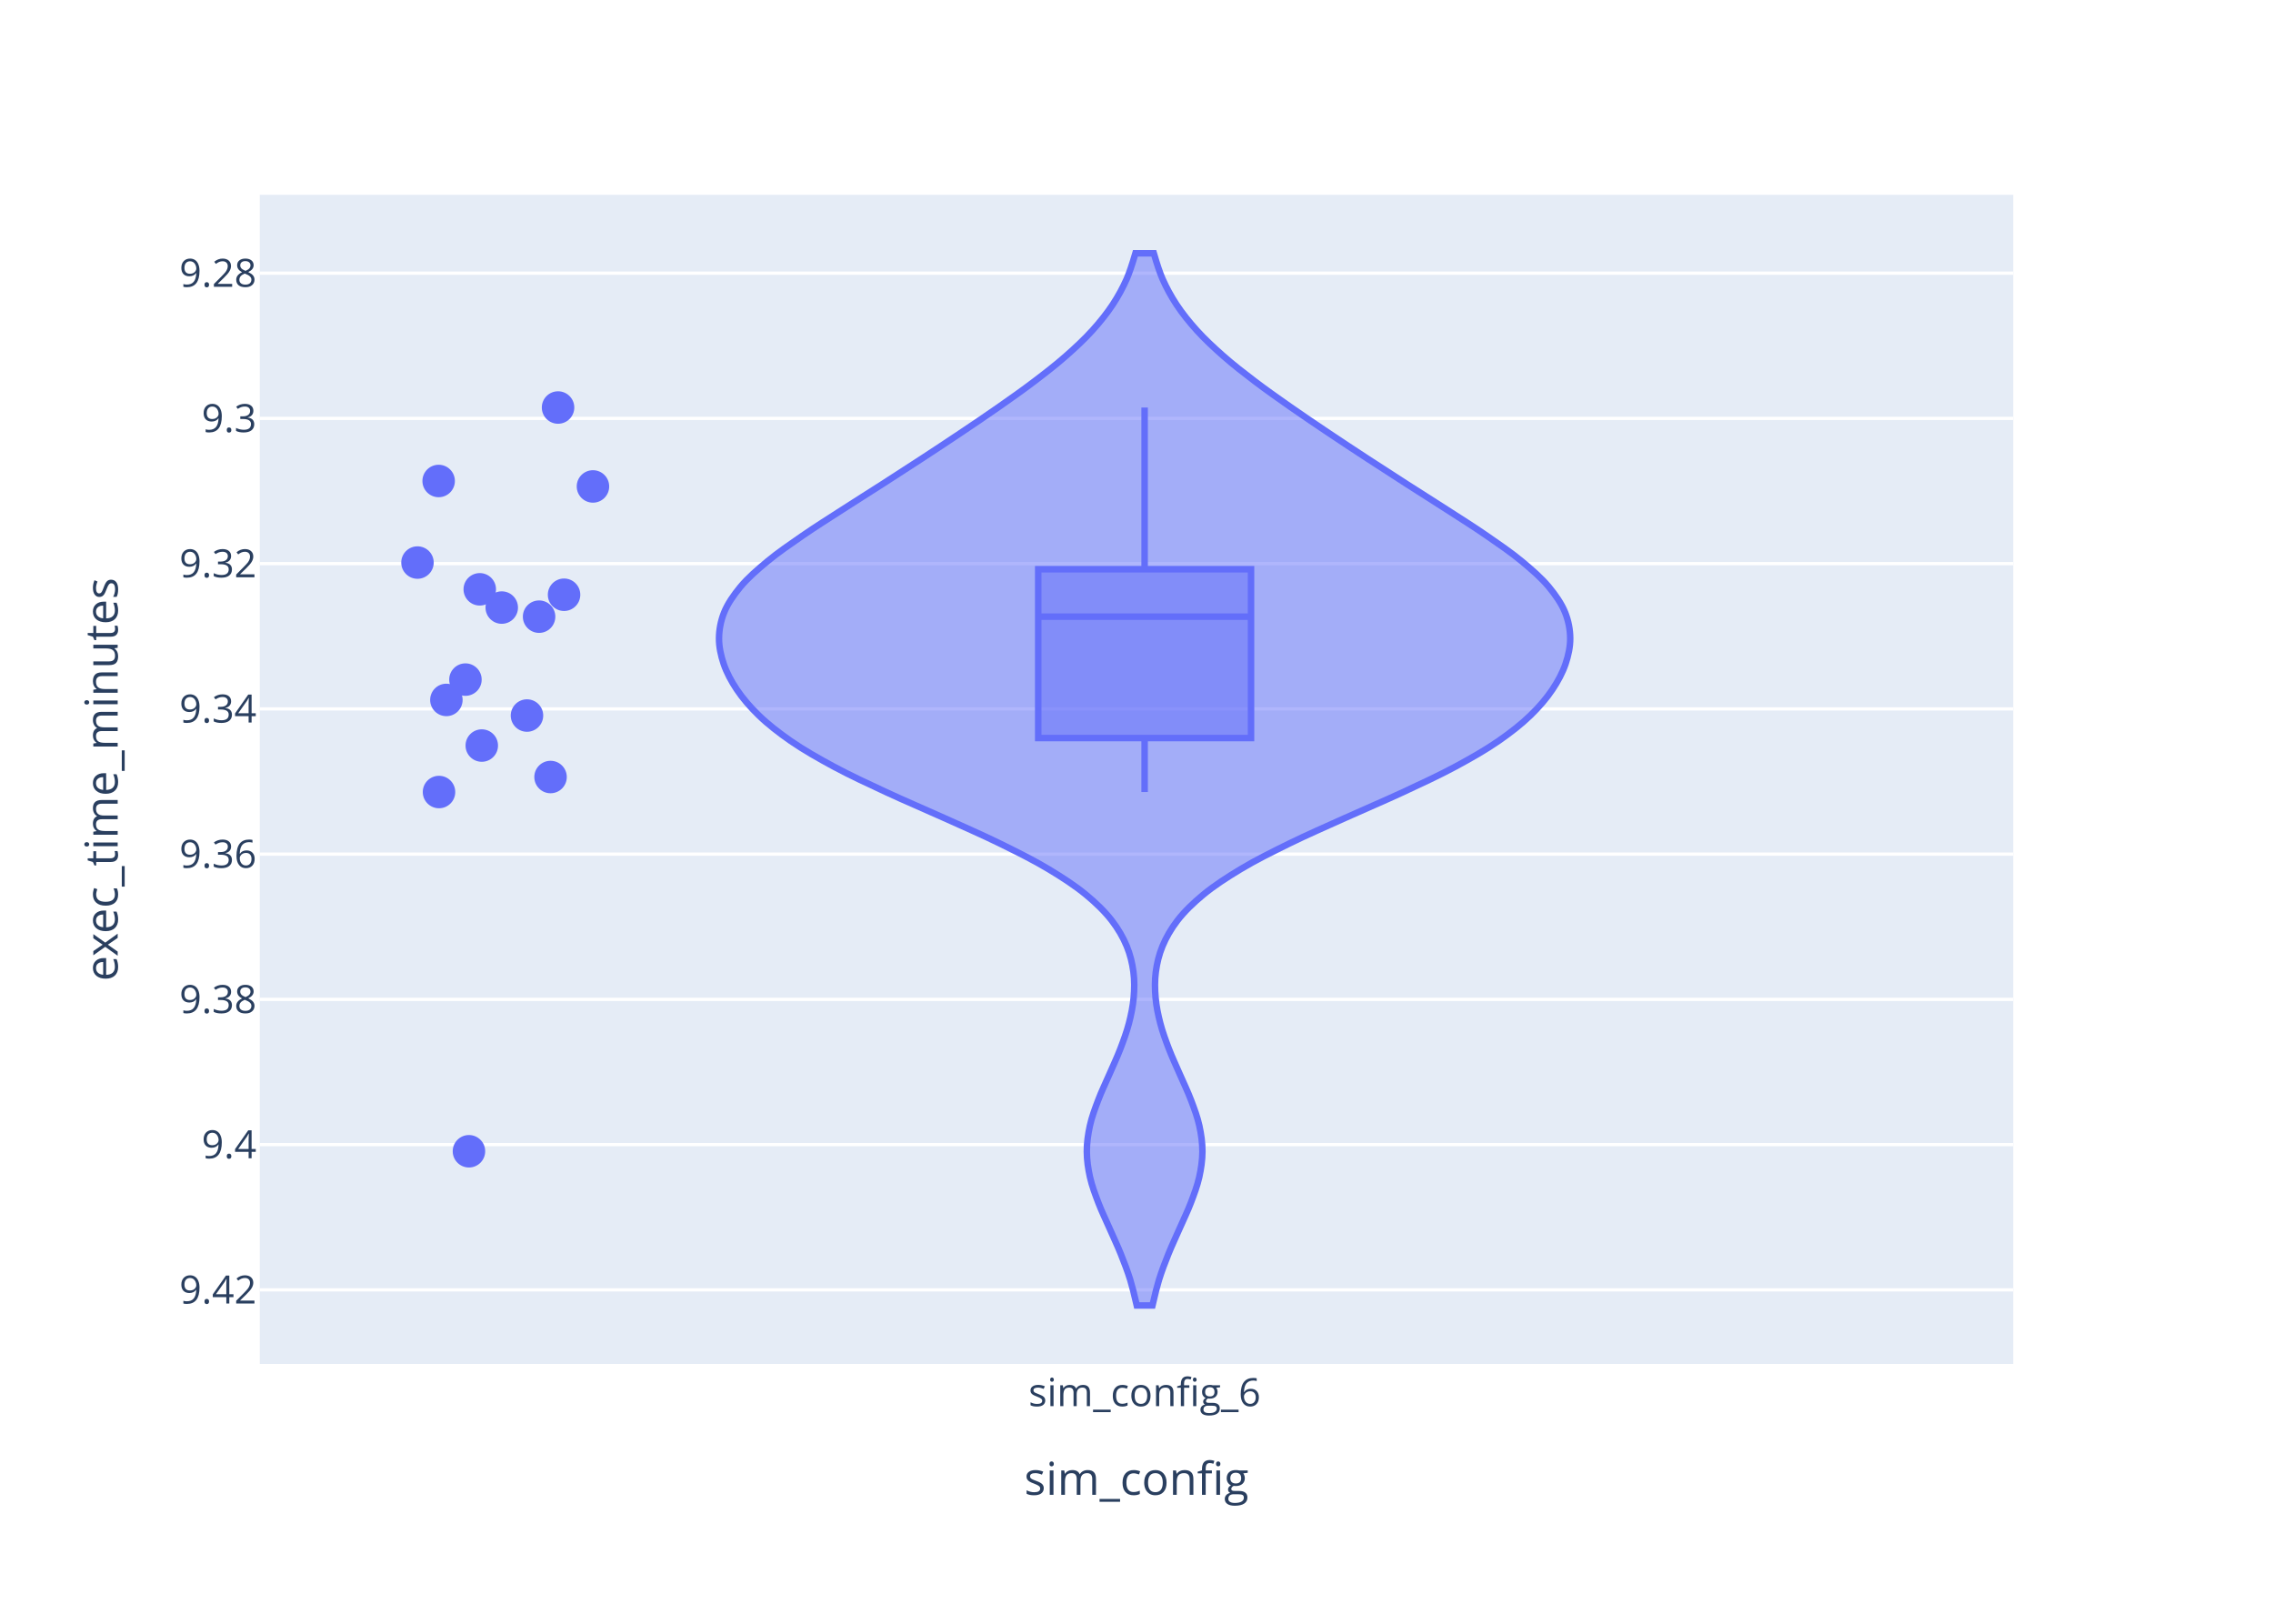
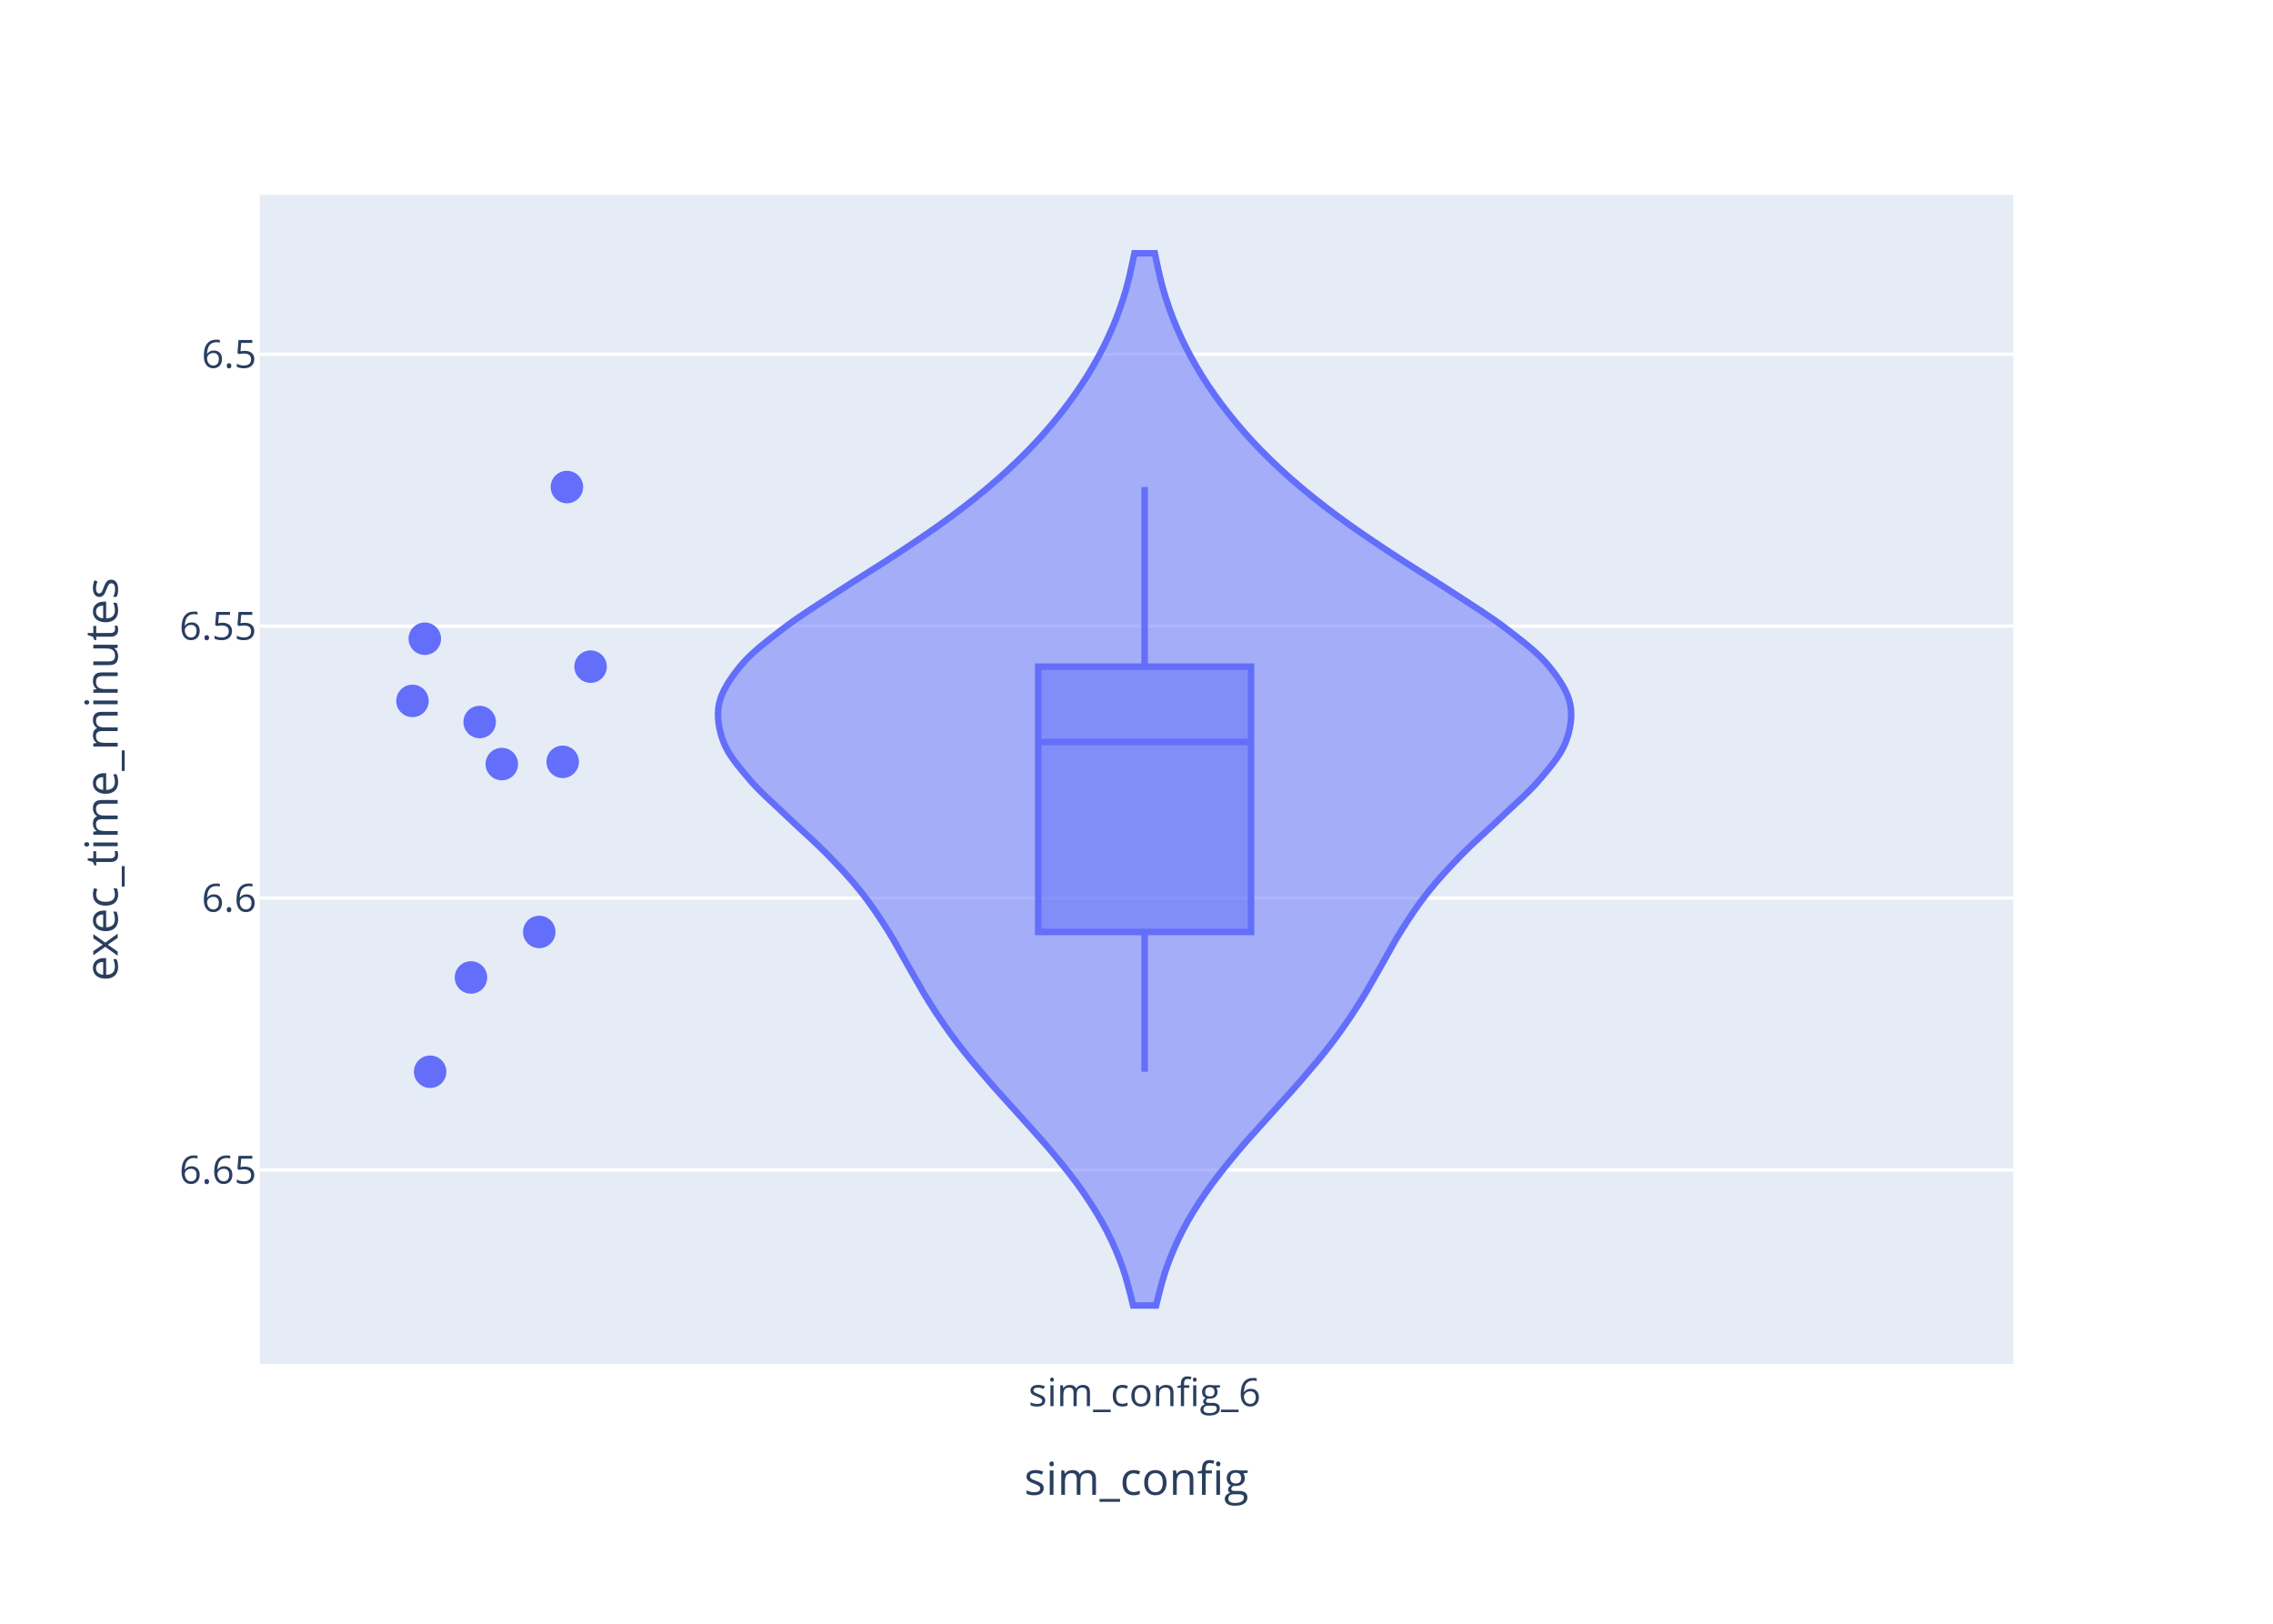
<svg xmlns="http://www.w3.org/2000/svg" class="main-svg" width="700" height="500" style="" viewBox="0 0 700 500">
  <rect x="0" y="0" width="700" height="500" style="fill: rgb(255, 255, 255); fill-opacity: 1;" />
-   <defs id="defs-a13c65">
+   <defs id="defs-d088ca">
    <g class="clips">
-       <clipPath id="clipa13c65xyplot" class="plotclip">
+       <clipPath id="clipd088caxyplot" class="plotclip">
        <rect width="540" height="360" />
      </clipPath>
-       <clipPath class="axesclip" id="clipa13c65x">
+       <clipPath class="axesclip" id="clipd088cax">
        <rect x="80" y="0" width="540" height="500" />
      </clipPath>
-       <clipPath class="axesclip" id="clipa13c65y">
+       <clipPath class="axesclip" id="clipd088cay">
        <rect x="0" y="60" width="700" height="360" />
      </clipPath>
-       <clipPath class="axesclip" id="clipa13c65xy">
+       <clipPath class="axesclip" id="clipd088caxy">
        <rect x="80" y="60" width="540" height="360" />
      </clipPath>
    </g>
    <g class="gradients" />
    <g class="patterns" />
  </defs>
  <g class="bglayer">
    <rect class="bg" x="80" y="60" width="540" height="360" style="fill: rgb(229, 236, 246); fill-opacity: 1; stroke-width: 0;" />
  </g>
  <g class="layer-below">
    <g class="imagelayer" />
    <g class="shapelayer" />
  </g>
  <g class="cartesianlayer">
    <g class="subplot xy">
      <g class="layer-subplot">
        <g class="shapelayer" />
        <g class="imagelayer" />
      </g>
      <g class="minor-gridlayer">
        <g class="x" />
        <g class="y" />
      </g>
      <g class="gridlayer">
        <g class="x" />
        <g class="y">
-           <path class="ygrid crisp" transform="translate(0,397.19)" d="M80,0h540" style="stroke: rgb(255, 255, 255); stroke-opacity: 1; stroke-width: 1px;" />
-           <path class="ygrid crisp" transform="translate(0,352.46)" d="M80,0h540" style="stroke: rgb(255, 255, 255); stroke-opacity: 1; stroke-width: 1px;" />
-           <path class="ygrid crisp" transform="translate(0,307.74)" d="M80,0h540" style="stroke: rgb(255, 255, 255); stroke-opacity: 1; stroke-width: 1px;" />
-           <path class="ygrid crisp" transform="translate(0,263.01)" d="M80,0h540" style="stroke: rgb(255, 255, 255); stroke-opacity: 1; stroke-width: 1px;" />
-           <path class="ygrid crisp" transform="translate(0,218.29)" d="M80,0h540" style="stroke: rgb(255, 255, 255); stroke-opacity: 1; stroke-width: 1px;" />
-           <path class="ygrid crisp" transform="translate(0,173.56)" d="M80,0h540" style="stroke: rgb(255, 255, 255); stroke-opacity: 1; stroke-width: 1px;" />
-           <path class="ygrid crisp" transform="translate(0,128.84)" d="M80,0h540" style="stroke: rgb(255, 255, 255); stroke-opacity: 1; stroke-width: 1px;" />
-           <path class="ygrid crisp" transform="translate(0,84.11)" d="M80,0h540" style="stroke: rgb(255, 255, 255); stroke-opacity: 1; stroke-width: 1px;" />
+           <path class="ygrid crisp" transform="translate(0,360.27)" d="M80,0h540" style="stroke: rgb(255, 255, 255); stroke-opacity: 1; stroke-width: 1px;" />
+           <path class="ygrid crisp" transform="translate(0,276.54)" d="M80,0h540" style="stroke: rgb(255, 255, 255); stroke-opacity: 1; stroke-width: 1px;" />
+           <path class="ygrid crisp" transform="translate(0,192.8)" d="M80,0h540" style="stroke: rgb(255, 255, 255); stroke-opacity: 1; stroke-width: 1px;" />
+           <path class="ygrid crisp" transform="translate(0,109.07)" d="M80,0h540" style="stroke: rgb(255, 255, 255); stroke-opacity: 1; stroke-width: 1px;" />
        </g>
      </g>
      <g class="zerolinelayer" />
      <g class="layer-between">
        <g class="shapelayer" />
        <g class="imagelayer" />
      </g>
      <path class="xlines-below" />
      <path class="ylines-below" />
      <g class="overlines-below" />
      <g class="xaxislayer-below" />
      <g class="yaxislayer-below" />
      <g class="overaxes-below" />
-       <g class="plot" transform="translate(80,60)" clip-path="url(#clipa13c65xyplot)">
+       <g class="plot" transform="translate(80,60)" clip-path="url(#clipd088caxyplot)">
        <g class="violinlayer mlayer">
          <g class="trace violins" style="opacity: 1;">
-             <path class="violin" d="M275.33,18Q276.88,23.31 278.02,25.9C279.2,28.58 280.64,31.23 282.33,33.8C284.12,36.51 286.24,39.15 288.55,41.71C291.01,44.43 293.81,47.04 296.73,49.61C299.8,52.32 303.16,54.92 306.57,57.51C310.1,60.19 313.82,62.8 317.55,65.41C321.35,68.07 325.26,70.7 329.17,73.32C333.12,75.97 337.11,78.6 341.12,81.22C345.16,83.86 349.24,86.49 353.33,89.12C357.44,91.76 361.61,94.37 365.71,97.02C369.77,99.64 373.92,102.24 377.81,104.93C381.55,107.52 385.34,110.09 388.64,112.83C391.69,115.37 394.69,117.95 396.99,120.73C399.06,123.24 400.91,125.89 402.01,128.63C403.03,131.17 403.55,133.9 403.57,136.54C403.59,139.17 403,141.87 402.13,144.44C401.21,147.14 399.78,149.8 398.08,152.34C396.25,155.08 393.96,157.72 391.37,160.24C388.51,163.02 385.14,165.63 381.52,168.15C377.51,170.93 372.95,173.51 368.25,176.05C363.17,178.79 357.58,181.36 352.03,183.95C346.27,186.63 340.16,189.2 334.3,191.85C328.5,194.47 322.55,197.05 317.03,199.76C311.82,202.32 306.64,204.89 302.04,207.66C297.86,210.18 293.86,212.76 290.49,215.56C287.48,218.06 284.75,220.68 282.61,223.46C280.67,225.98 279.12,228.65 278,231.37C276.94,233.93 276.3,236.61 275.95,239.27C275.6,241.88 275.64,244.55 275.87,247.17C276.1,249.81 276.65,252.46 277.32,255.07C278.01,257.73 278.98,260.36 279.98,262.98C281,265.64 282.24,268.25 283.38,270.88C284.52,273.51 285.8,276.12 286.8,278.78C287.79,281.39 288.78,284.02 289.36,286.68C289.93,289.29 290.31,291.95 290.3,294.59C290.29,297.22 289.9,299.88 289.32,302.49C288.72,305.15 287.73,307.78 286.73,310.39C285.72,313.05 284.43,315.66 283.28,318.29C282.13,320.93 280.87,323.55 279.81,326.2C278.76,328.82 277.75,331.45 276.93,334.1Q276.12,336.71 274.91,342L270.09,342Q268.88,336.71 268.07,334.1C267.25,331.45 266.24,328.82 265.19,326.2C264.13,323.55 262.87,320.93 261.72,318.29C260.57,315.66 259.28,313.05 258.27,310.39C257.27,307.78 256.28,305.15 255.68,302.49C255.1,299.88 254.71,297.22 254.7,294.59C254.69,291.95 255.07,289.29 255.64,286.68C256.22,284.02 257.21,281.39 258.2,278.78C259.2,276.12 260.48,273.51 261.62,270.88C262.76,268.25 264,265.64 265.02,262.98C266.02,260.36 266.99,257.73 267.68,255.07C268.35,252.46 268.9,249.81 269.13,247.17C269.36,244.55 269.4,241.88 269.05,239.27C268.7,236.61 268.06,233.93 267,231.37C265.88,228.65 264.33,225.98 262.39,223.46C260.25,220.68 257.52,218.06 254.51,215.56C251.14,212.76 247.14,210.18 242.96,207.66C238.36,204.89 233.18,202.32 227.97,199.76C222.45,197.05 216.5,194.47 210.7,191.85C204.84,189.2 198.73,186.63 192.97,183.95C187.42,181.36 181.83,178.79 176.75,176.05C172.05,173.51 167.49,170.93 163.48,168.15C159.86,165.63 156.49,163.02 153.63,160.24C151.04,157.72 148.75,155.08 146.92,152.34C145.22,149.8 143.79,147.14 142.87,144.44C142,141.87 141.41,139.17 141.43,136.54C141.45,133.9 141.97,131.17 142.99,128.63C144.09,125.89 145.94,123.24 148.01,120.73C150.31,117.95 153.31,115.37 156.36,112.83C159.66,110.09 163.45,107.52 167.19,104.93C171.08,102.24 175.23,99.64 179.29,97.02C183.39,94.37 187.56,91.76 191.67,89.12C195.76,86.49 199.84,83.86 203.88,81.22C207.89,78.6 211.88,75.97 215.83,73.32C219.74,70.7 223.65,68.07 227.45,65.41C231.18,62.8 234.9,60.19 238.43,57.51C241.84,54.92 245.2,52.32 248.27,49.61C251.19,47.04 253.99,44.43 256.45,41.71C258.76,39.15 260.88,36.51 262.67,33.8C264.36,31.23 265.8,28.58 266.98,25.9Q268.12,23.31 269.67,18Z" style="vector-effect: none; stroke-width: 2px; stroke: rgb(99, 110, 250); stroke-opacity: 1; fill: rgb(99, 110, 250); fill-opacity: 0.5;" />
-             <path class="box" d="M239.73,129.89H305.27M239.73,115.29H305.27V167.27H239.73ZM272.5,115.29V65.49M272.5,167.27V183.89" style="vector-effect: non-scaling-stroke; stroke-width: 2px; stroke: rgb(99, 110, 250); stroke-opacity: 1; fill: rgb(99, 110, 250); fill-opacity: 0.5;" />
+             <path class="violin" d="M275.64,18Q277.22,25.75 278.35,29.57C279.5,33.46 280.87,37.33 282.51,41.14C284.19,45.05 286.14,48.92 288.34,52.71C290.62,56.64 293.2,60.51 296.02,64.29C298.96,68.23 302.18,72.09 305.67,75.86C309.34,79.82 313.33,83.67 317.58,87.43C322.07,91.4 326.94,95.23 332,99C337.32,102.96 343.05,106.76 348.79,110.57C354.68,114.48 360.96,118.25 366.89,122.14C372.7,125.96 378.81,129.68 384.02,133.71C388.82,137.42 393.79,141.12 397.14,145.29C400.06,148.91 402.78,152.87 403.57,156.86C404.31,160.6 403.61,164.74 402.22,168.43C400.69,172.49 397.34,176.29 394.21,180C390.82,184.02 386.41,187.73 382.43,191.57C378.41,195.45 374.03,199.2 370.19,203.14C366.5,206.92 362.91,210.75 359.77,214.71C356.78,218.48 354.2,222.38 351.72,226.29C349.31,230.1 347.31,234.01 345.08,237.86C342.84,241.72 340.74,245.62 338.31,249.43C335.82,253.34 333.16,257.2 330.29,261C327.33,264.92 324.06,268.75 320.78,272.57C317.44,276.46 313.84,280.28 310.41,284.14C306.99,287.99 303.45,291.8 300.23,295.71C297.09,299.52 294,303.36 291.3,307.29C288.7,311.08 286.29,314.93 284.25,318.86C282.29,322.65 280.62,326.52 279.24,330.43Q277.9,334.24 276.04,342L268.96,342Q267.1,334.24 265.76,330.43C264.38,326.52 262.71,322.65 260.75,318.86C258.71,314.93 256.3,311.08 253.7,307.29C251,303.36 247.91,299.52 244.77,295.71C241.55,291.8 238.01,287.99 234.59,284.14C231.16,280.28 227.56,276.46 224.22,272.57C220.94,268.75 217.67,264.92 214.71,261C211.84,257.2 209.18,253.34 206.69,249.43C204.26,245.62 202.16,241.72 199.92,237.86C197.69,234.01 195.69,230.1 193.28,226.29C190.8,222.38 188.22,218.48 185.23,214.71C182.09,210.75 178.5,206.92 174.81,203.14C170.97,199.2 166.59,195.45 162.57,191.57C158.59,187.73 154.18,184.02 150.79,180C147.66,176.29 144.31,172.49 142.78,168.43C141.39,164.74 140.68,160.6 141.42,156.86C142.21,152.87 144.94,148.91 147.86,145.29C151.21,141.12 156.18,137.42 160.98,133.71C166.19,129.68 172.3,125.96 178.11,122.14C184.04,118.25 190.32,114.48 196.21,110.57C201.95,106.76 207.68,102.96 213,99C218.06,95.23 222.93,91.4 227.42,87.43C231.67,83.67 235.66,79.82 239.33,75.86C242.82,72.09 246.04,68.23 248.98,64.29C251.8,60.51 254.38,56.64 256.66,52.71C258.86,48.92 260.81,45.05 262.49,41.14C264.13,37.33 265.5,33.46 266.65,29.57Q267.78,25.75 269.36,18Z" style="vector-effect: none; stroke-width: 2px; stroke: rgb(99, 110, 250); stroke-opacity: 1; fill: rgb(99, 110, 250); fill-opacity: 0.5;" />
+             <path class="box" d="M239.73,168.46H305.27M239.73,145.28H305.27V226.98H239.73ZM272.5,145.28V89.98M272.5,226.98V270.02" style="vector-effect: non-scaling-stroke; stroke-width: 2px; stroke: rgb(99, 110, 250); stroke-opacity: 1; fill: rgb(99, 110, 250); fill-opacity: 0.5;" />
            <g class="points">
-               <path class="point" transform="translate(91.86,65.49)" d="M5,0A5,5 0 1,1 0,-5A5,5 0 0,1 5,0Z" style="opacity: 1; stroke-width: 0px; fill: rgb(99, 110, 250); fill-opacity: 1;" />
-               <path class="point" transform="translate(55.09,88.11)" d="M5,0A5,5 0 1,1 0,-5A5,5 0 0,1 5,0Z" style="opacity: 1; stroke-width: 0px; fill: rgb(99, 110, 250); fill-opacity: 1;" />
-               <path class="point" transform="translate(102.61,89.79)" d="M5,0A5,5 0 1,1 0,-5A5,5 0 0,1 5,0Z" style="opacity: 1; stroke-width: 0px; fill: rgb(99, 110, 250); fill-opacity: 1;" />
-               <path class="point" transform="translate(48.57,113.23)" d="M5,0A5,5 0 1,1 0,-5A5,5 0 0,1 5,0Z" style="opacity: 1; stroke-width: 0px; fill: rgb(99, 110, 250); fill-opacity: 1;" />
-               <path class="point" transform="translate(67.75,121.47)" d="M5,0A5,5 0 1,1 0,-5A5,5 0 0,1 5,0Z" style="opacity: 1; stroke-width: 0px; fill: rgb(99, 110, 250); fill-opacity: 1;" />
-               <path class="point" transform="translate(93.71,123.14)" d="M5,0A5,5 0 1,1 0,-5A5,5 0 0,1 5,0Z" style="opacity: 1; stroke-width: 0px; fill: rgb(99, 110, 250); fill-opacity: 1;" />
-               <path class="point" transform="translate(74.52,127.09)" d="M5,0A5,5 0 1,1 0,-5A5,5 0 0,1 5,0Z" style="opacity: 1; stroke-width: 0px; fill: rgb(99, 110, 250); fill-opacity: 1;" />
-               <path class="point" transform="translate(86.02,129.89)" d="M5,0A5,5 0 1,1 0,-5A5,5 0 0,1 5,0Z" style="opacity: 1; stroke-width: 0px; fill: rgb(99, 110, 250); fill-opacity: 1;" />
-               <path class="point" transform="translate(63.34,149.27)" d="M5,0A5,5 0 1,1 0,-5A5,5 0 0,1 5,0Z" style="opacity: 1; stroke-width: 0px; fill: rgb(99, 110, 250); fill-opacity: 1;" />
-               <path class="point" transform="translate(57.47,155.53)" d="M5,0A5,5 0 1,1 0,-5A5,5 0 0,1 5,0Z" style="opacity: 1; stroke-width: 0px; fill: rgb(99, 110, 250); fill-opacity: 1;" />
-               <path class="point" transform="translate(82.29,160.34)" d="M5,0A5,5 0 1,1 0,-5A5,5 0 0,1 5,0Z" style="opacity: 1; stroke-width: 0px; fill: rgb(99, 110, 250); fill-opacity: 1;" />
-               <path class="point" transform="translate(68.37,169.58)" d="M5,0A5,5 0 1,1 0,-5A5,5 0 0,1 5,0Z" style="opacity: 1; stroke-width: 0px; fill: rgb(99, 110, 250); fill-opacity: 1;" />
-               <path class="point" transform="translate(89.55,179.27)" d="M5,0A5,5 0 1,1 0,-5A5,5 0 0,1 5,0Z" style="opacity: 1; stroke-width: 0px; fill: rgb(99, 110, 250); fill-opacity: 1;" />
-               <path class="point" transform="translate(55.2,183.89)" d="M5,0A5,5 0 1,1 0,-5A5,5 0 0,1 5,0Z" style="opacity: 1; stroke-width: 0px; fill: rgb(99, 110, 250); fill-opacity: 1;" />
-               <path class="point" transform="translate(64.42,294.51)" d="M5,0A5,5 0 1,1 0,-5A5,5 0 0,1 5,0Z" style="opacity: 1; stroke-width: 0px; fill: rgb(99, 110, 250); fill-opacity: 1;" />
+               <path class="point" transform="translate(94.59,89.98)" d="M5,0A5,5 0 1,1 0,-5A5,5 0 0,1 5,0Z" style="opacity: 1; stroke-width: 0px; fill: rgb(99, 110, 250); fill-opacity: 1;" />
+               <path class="point" transform="translate(50.82,136.68)" d="M5,0A5,5 0 1,1 0,-5A5,5 0 0,1 5,0Z" style="opacity: 1; stroke-width: 0px; fill: rgb(99, 110, 250); fill-opacity: 1;" />
+               <path class="point" transform="translate(101.88,145.28)" d="M5,0A5,5 0 1,1 0,-5A5,5 0 0,1 5,0Z" style="opacity: 1; stroke-width: 0px; fill: rgb(99, 110, 250); fill-opacity: 1;" />
+               <path class="point" transform="translate(47.02,155.83)" d="M5,0A5,5 0 1,1 0,-5A5,5 0 0,1 5,0Z" style="opacity: 1; stroke-width: 0px; fill: rgb(99, 110, 250); fill-opacity: 1;" />
+               <path class="point" transform="translate(67.72,162.33)" d="M5,0A5,5 0 1,1 0,-5A5,5 0 0,1 5,0Z" style="opacity: 1; stroke-width: 0px; fill: rgb(99, 110, 250); fill-opacity: 1;" />
+               <path class="point" transform="translate(93.29,174.59)" d="M5,0A5,5 0 1,1 0,-5A5,5 0 0,1 5,0Z" style="opacity: 1; stroke-width: 0px; fill: rgb(99, 110, 250); fill-opacity: 1;" />
+               <path class="point" transform="translate(74.54,175.28)" d="M5,0A5,5 0 1,1 0,-5A5,5 0 0,1 5,0Z" style="opacity: 1; stroke-width: 0px; fill: rgb(99, 110, 250); fill-opacity: 1;" />
+               <path class="point" transform="translate(86.07,226.98)" d="M5,0A5,5 0 1,1 0,-5A5,5 0 0,1 5,0Z" style="opacity: 1; stroke-width: 0px; fill: rgb(99, 110, 250); fill-opacity: 1;" />
+               <path class="point" transform="translate(65.04,240.99)" d="M5,0A5,5 0 1,1 0,-5A5,5 0 0,1 5,0Z" style="opacity: 1; stroke-width: 0px; fill: rgb(99, 110, 250); fill-opacity: 1;" />
+               <path class="point" transform="translate(52.47,270.02)" d="M5,0A5,5 0 1,1 0,-5A5,5 0 0,1 5,0Z" style="opacity: 1; stroke-width: 0px; fill: rgb(99, 110, 250); fill-opacity: 1;" />
            </g>
          </g>
        </g>
      </g>
      <g class="overplot" />
      <path class="xlines-above crisp" d="M0,0" style="fill: none;" />
      <path class="ylines-above crisp" d="M0,0" style="fill: none;" />
      <g class="overlines-above" />
      <g class="xaxislayer-above">
        <g class="xtick">
          <text text-anchor="middle" x="0" y="433" transform="translate(352.5,0)" style="font-family: 'Open Sans', verdana, arial, sans-serif; font-size: 12px; fill: rgb(42, 63, 95); fill-opacity: 1; white-space: pre; opacity: 1;">sim_config_6</text>
        </g>
      </g>
      <g class="yaxislayer-above">
        <g class="ytick">
-           <text text-anchor="end" x="79" y="4.2" transform="translate(0,397.19)" style="font-family: 'Open Sans', verdana, arial, sans-serif; font-size: 12px; fill: rgb(42, 63, 95); fill-opacity: 1; white-space: pre; opacity: 1;">9.42</text>
+           <text text-anchor="end" x="79" y="4.2" transform="translate(0,360.27)" style="font-family: 'Open Sans', verdana, arial, sans-serif; font-size: 12px; fill: rgb(42, 63, 95); fill-opacity: 1; white-space: pre; opacity: 1;">6.65</text>
        </g>
        <g class="ytick">
-           <text text-anchor="end" x="79" y="4.2" style="font-family: 'Open Sans', verdana, arial, sans-serif; font-size: 12px; fill: rgb(42, 63, 95); fill-opacity: 1; white-space: pre; opacity: 1;" transform="translate(0,352.46)">9.4</text>
+           <text text-anchor="end" x="79" y="4.2" style="font-family: 'Open Sans', verdana, arial, sans-serif; font-size: 12px; fill: rgb(42, 63, 95); fill-opacity: 1; white-space: pre; opacity: 1;" transform="translate(0,276.54)">6.6</text>
        </g>
        <g class="ytick">
-           <text text-anchor="end" x="79" y="4.2" style="font-family: 'Open Sans', verdana, arial, sans-serif; font-size: 12px; fill: rgb(42, 63, 95); fill-opacity: 1; white-space: pre; opacity: 1;" transform="translate(0,307.74)">9.38</text>
+           <text text-anchor="end" x="79" y="4.2" style="font-family: 'Open Sans', verdana, arial, sans-serif; font-size: 12px; fill: rgb(42, 63, 95); fill-opacity: 1; white-space: pre; opacity: 1;" transform="translate(0,192.8)">6.55</text>
        </g>
        <g class="ytick">
-           <text text-anchor="end" x="79" y="4.2" style="font-family: 'Open Sans', verdana, arial, sans-serif; font-size: 12px; fill: rgb(42, 63, 95); fill-opacity: 1; white-space: pre; opacity: 1;" transform="translate(0,263.01)">9.36</text>
-         </g>
-         <g class="ytick">
-           <text text-anchor="end" x="79" y="4.2" style="font-family: 'Open Sans', verdana, arial, sans-serif; font-size: 12px; fill: rgb(42, 63, 95); fill-opacity: 1; white-space: pre; opacity: 1;" transform="translate(0,218.29)">9.34</text>
-         </g>
-         <g class="ytick">
-           <text text-anchor="end" x="79" y="4.2" style="font-family: 'Open Sans', verdana, arial, sans-serif; font-size: 12px; fill: rgb(42, 63, 95); fill-opacity: 1; white-space: pre; opacity: 1;" transform="translate(0,173.56)">9.32</text>
-         </g>
-         <g class="ytick">
-           <text text-anchor="end" x="79" y="4.2" style="font-family: 'Open Sans', verdana, arial, sans-serif; font-size: 12px; fill: rgb(42, 63, 95); fill-opacity: 1; white-space: pre; opacity: 1;" transform="translate(0,128.84)">9.3</text>
-         </g>
-         <g class="ytick">
-           <text text-anchor="end" x="79" y="4.2" style="font-family: 'Open Sans', verdana, arial, sans-serif; font-size: 12px; fill: rgb(42, 63, 95); fill-opacity: 1; white-space: pre; opacity: 1;" transform="translate(0,84.11)">9.28</text>
+           <text text-anchor="end" x="79" y="4.2" style="font-family: 'Open Sans', verdana, arial, sans-serif; font-size: 12px; fill: rgb(42, 63, 95); fill-opacity: 1; white-space: pre; opacity: 1;" transform="translate(0,109.07)">6.5</text>
        </g>
      </g>
      <g class="overaxes-above" />
    </g>
  </g>
  <g class="polarlayer" />
  <g class="smithlayer" />
  <g class="ternarylayer" />
  <g class="geolayer" />
  <g class="funnelarealayer" />
  <g class="pielayer" />
  <g class="iciclelayer" />
  <g class="treemaplayer" />
  <g class="sunburstlayer" />
  <g class="glimages" />
-   <defs id="topdefs-a13c65">
+   <defs id="topdefs-d088ca">
    <g class="clips" />
  </defs>
  <g class="layer-above">
    <g class="imagelayer" />
    <g class="shapelayer" />
  </g>
  <g class="infolayer">
    <g class="g-gtitle" />
    <g class="g-xtitle">
      <text class="xtitle" x="350" y="460.3" text-anchor="middle" style="font-family: 'Open Sans', verdana, arial, sans-serif; font-size: 14px; fill: rgb(42, 63, 95); opacity: 1; white-space: pre;">sim_config</text>
    </g>
    <g class="g-ytitle">
      <text class="ytitle" transform="rotate(-90,36.24063,240)" x="36.241" y="240" text-anchor="middle" style="font-family: 'Open Sans', verdana, arial, sans-serif; font-size: 14px; fill: rgb(42, 63, 95); opacity: 1; white-space: pre;">exec_time_minutes</text>
    </g>
  </g>
</svg>
